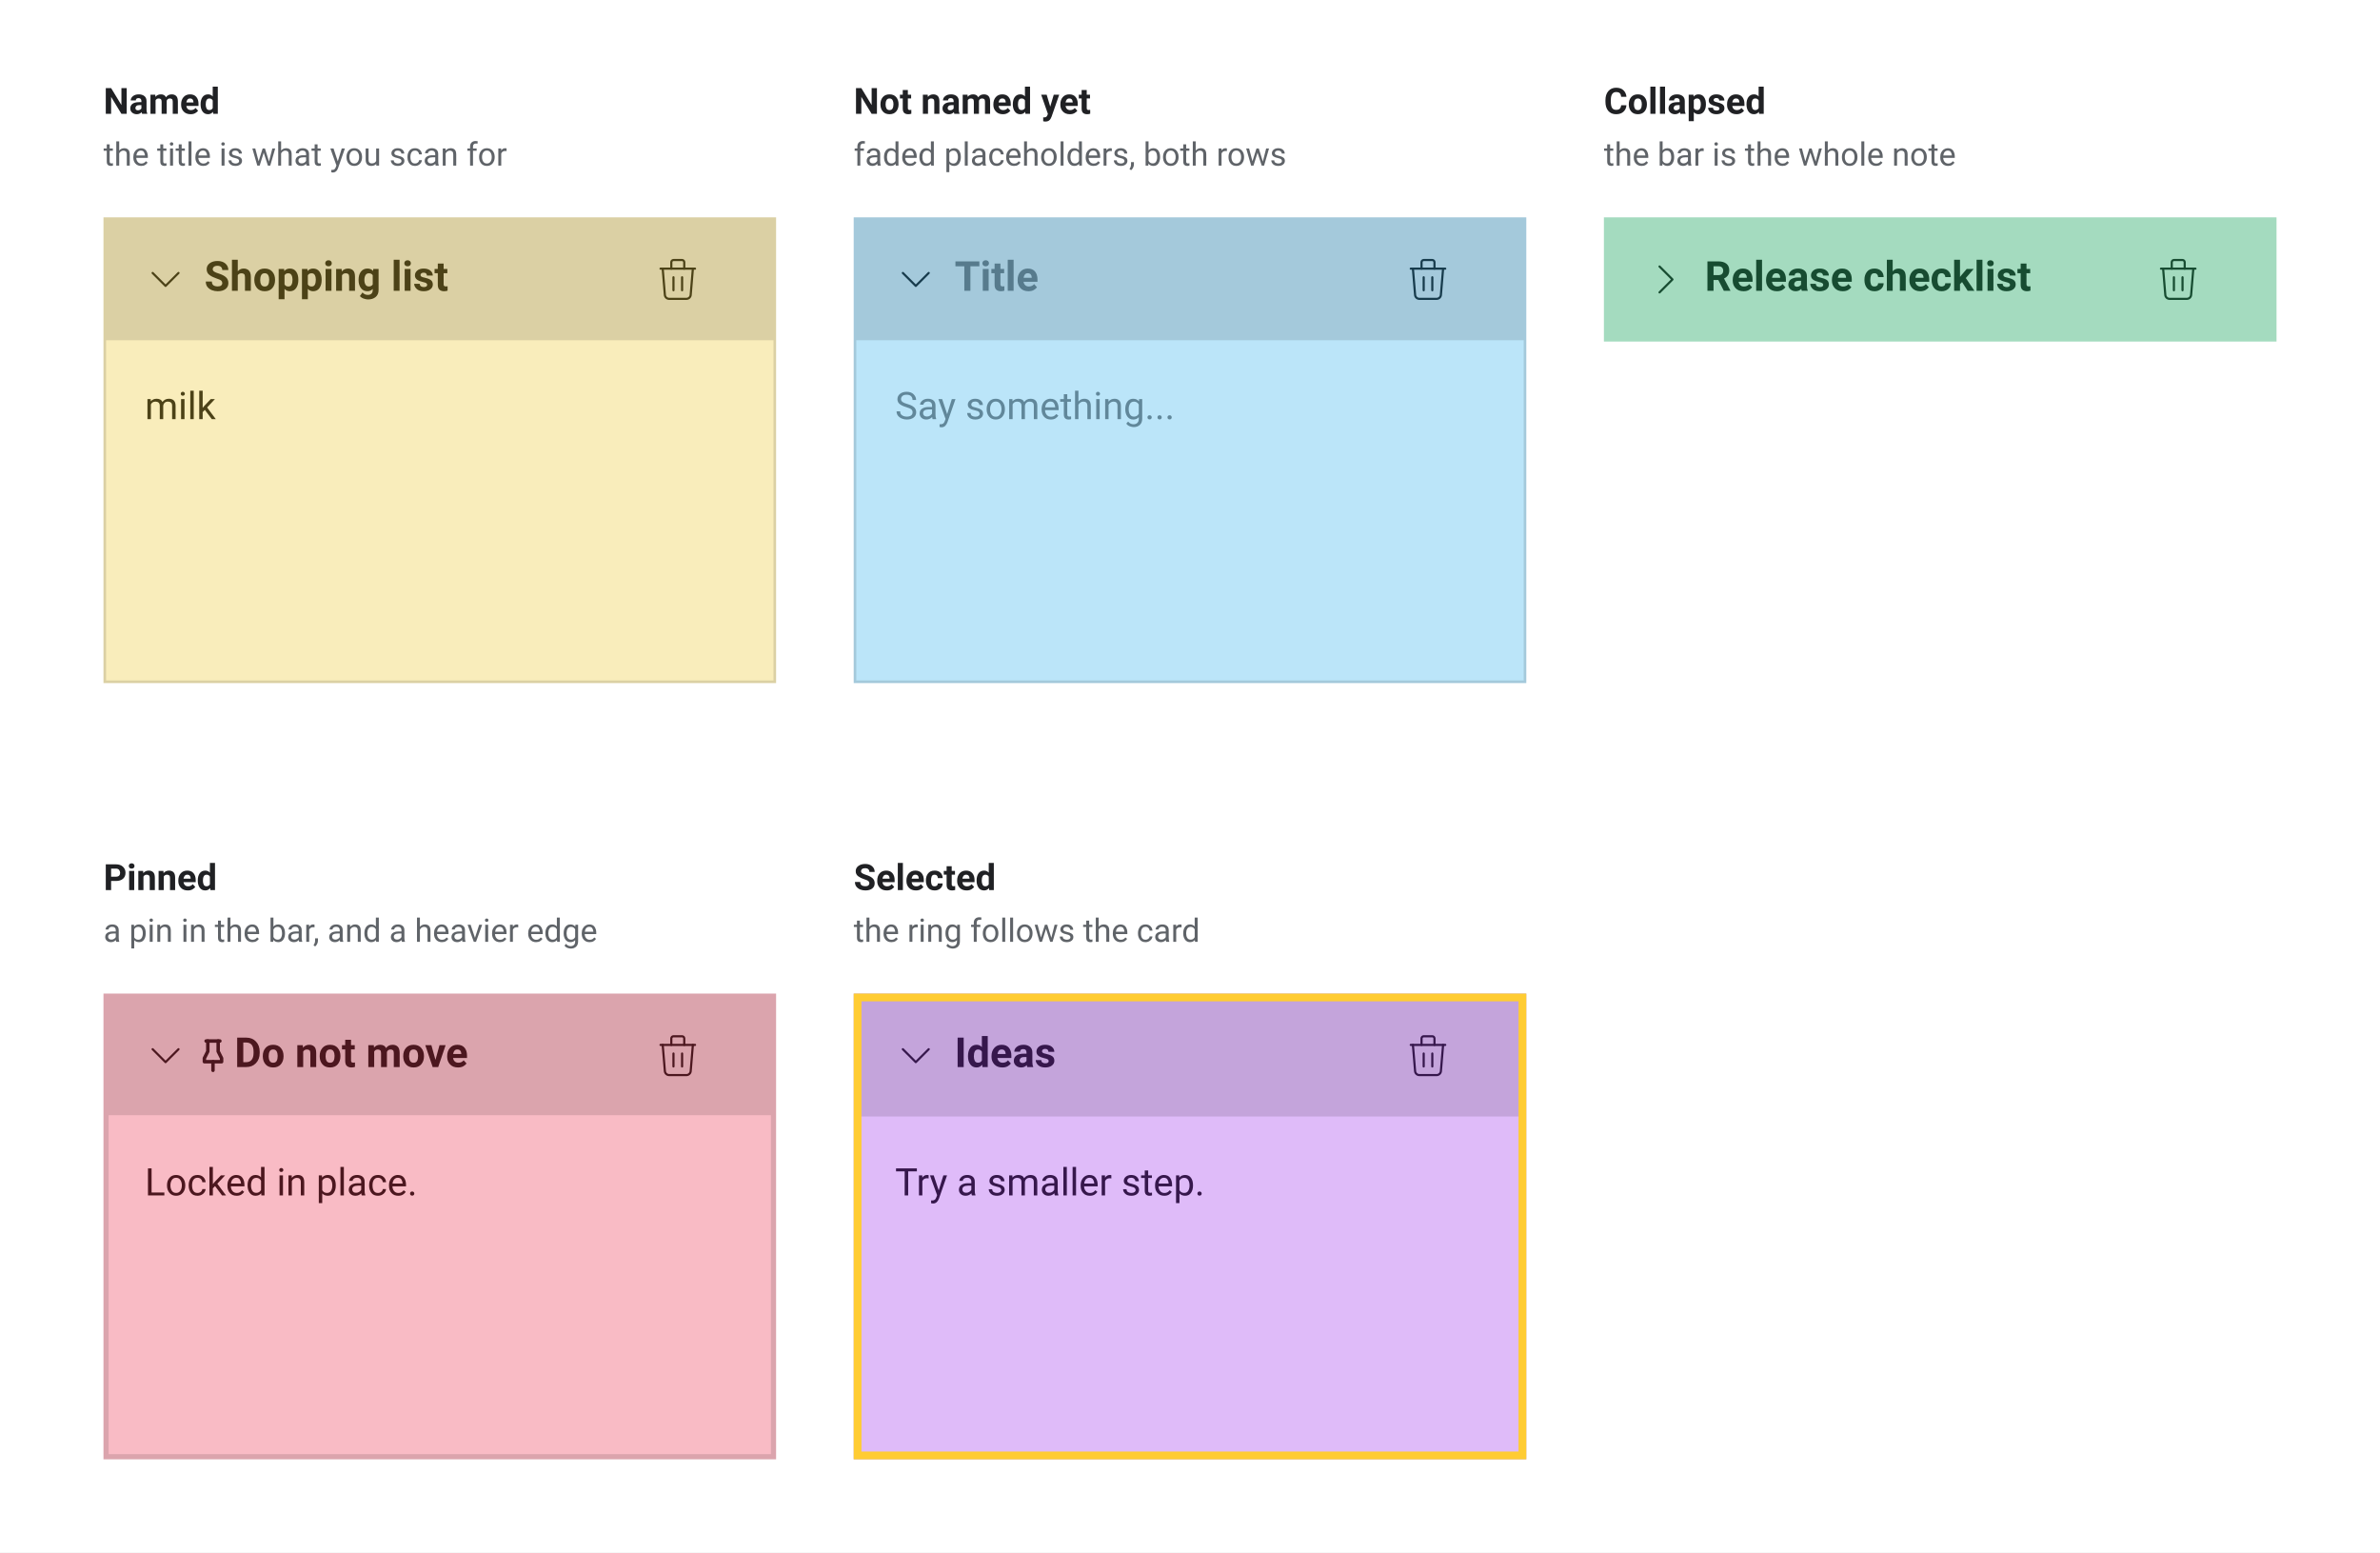
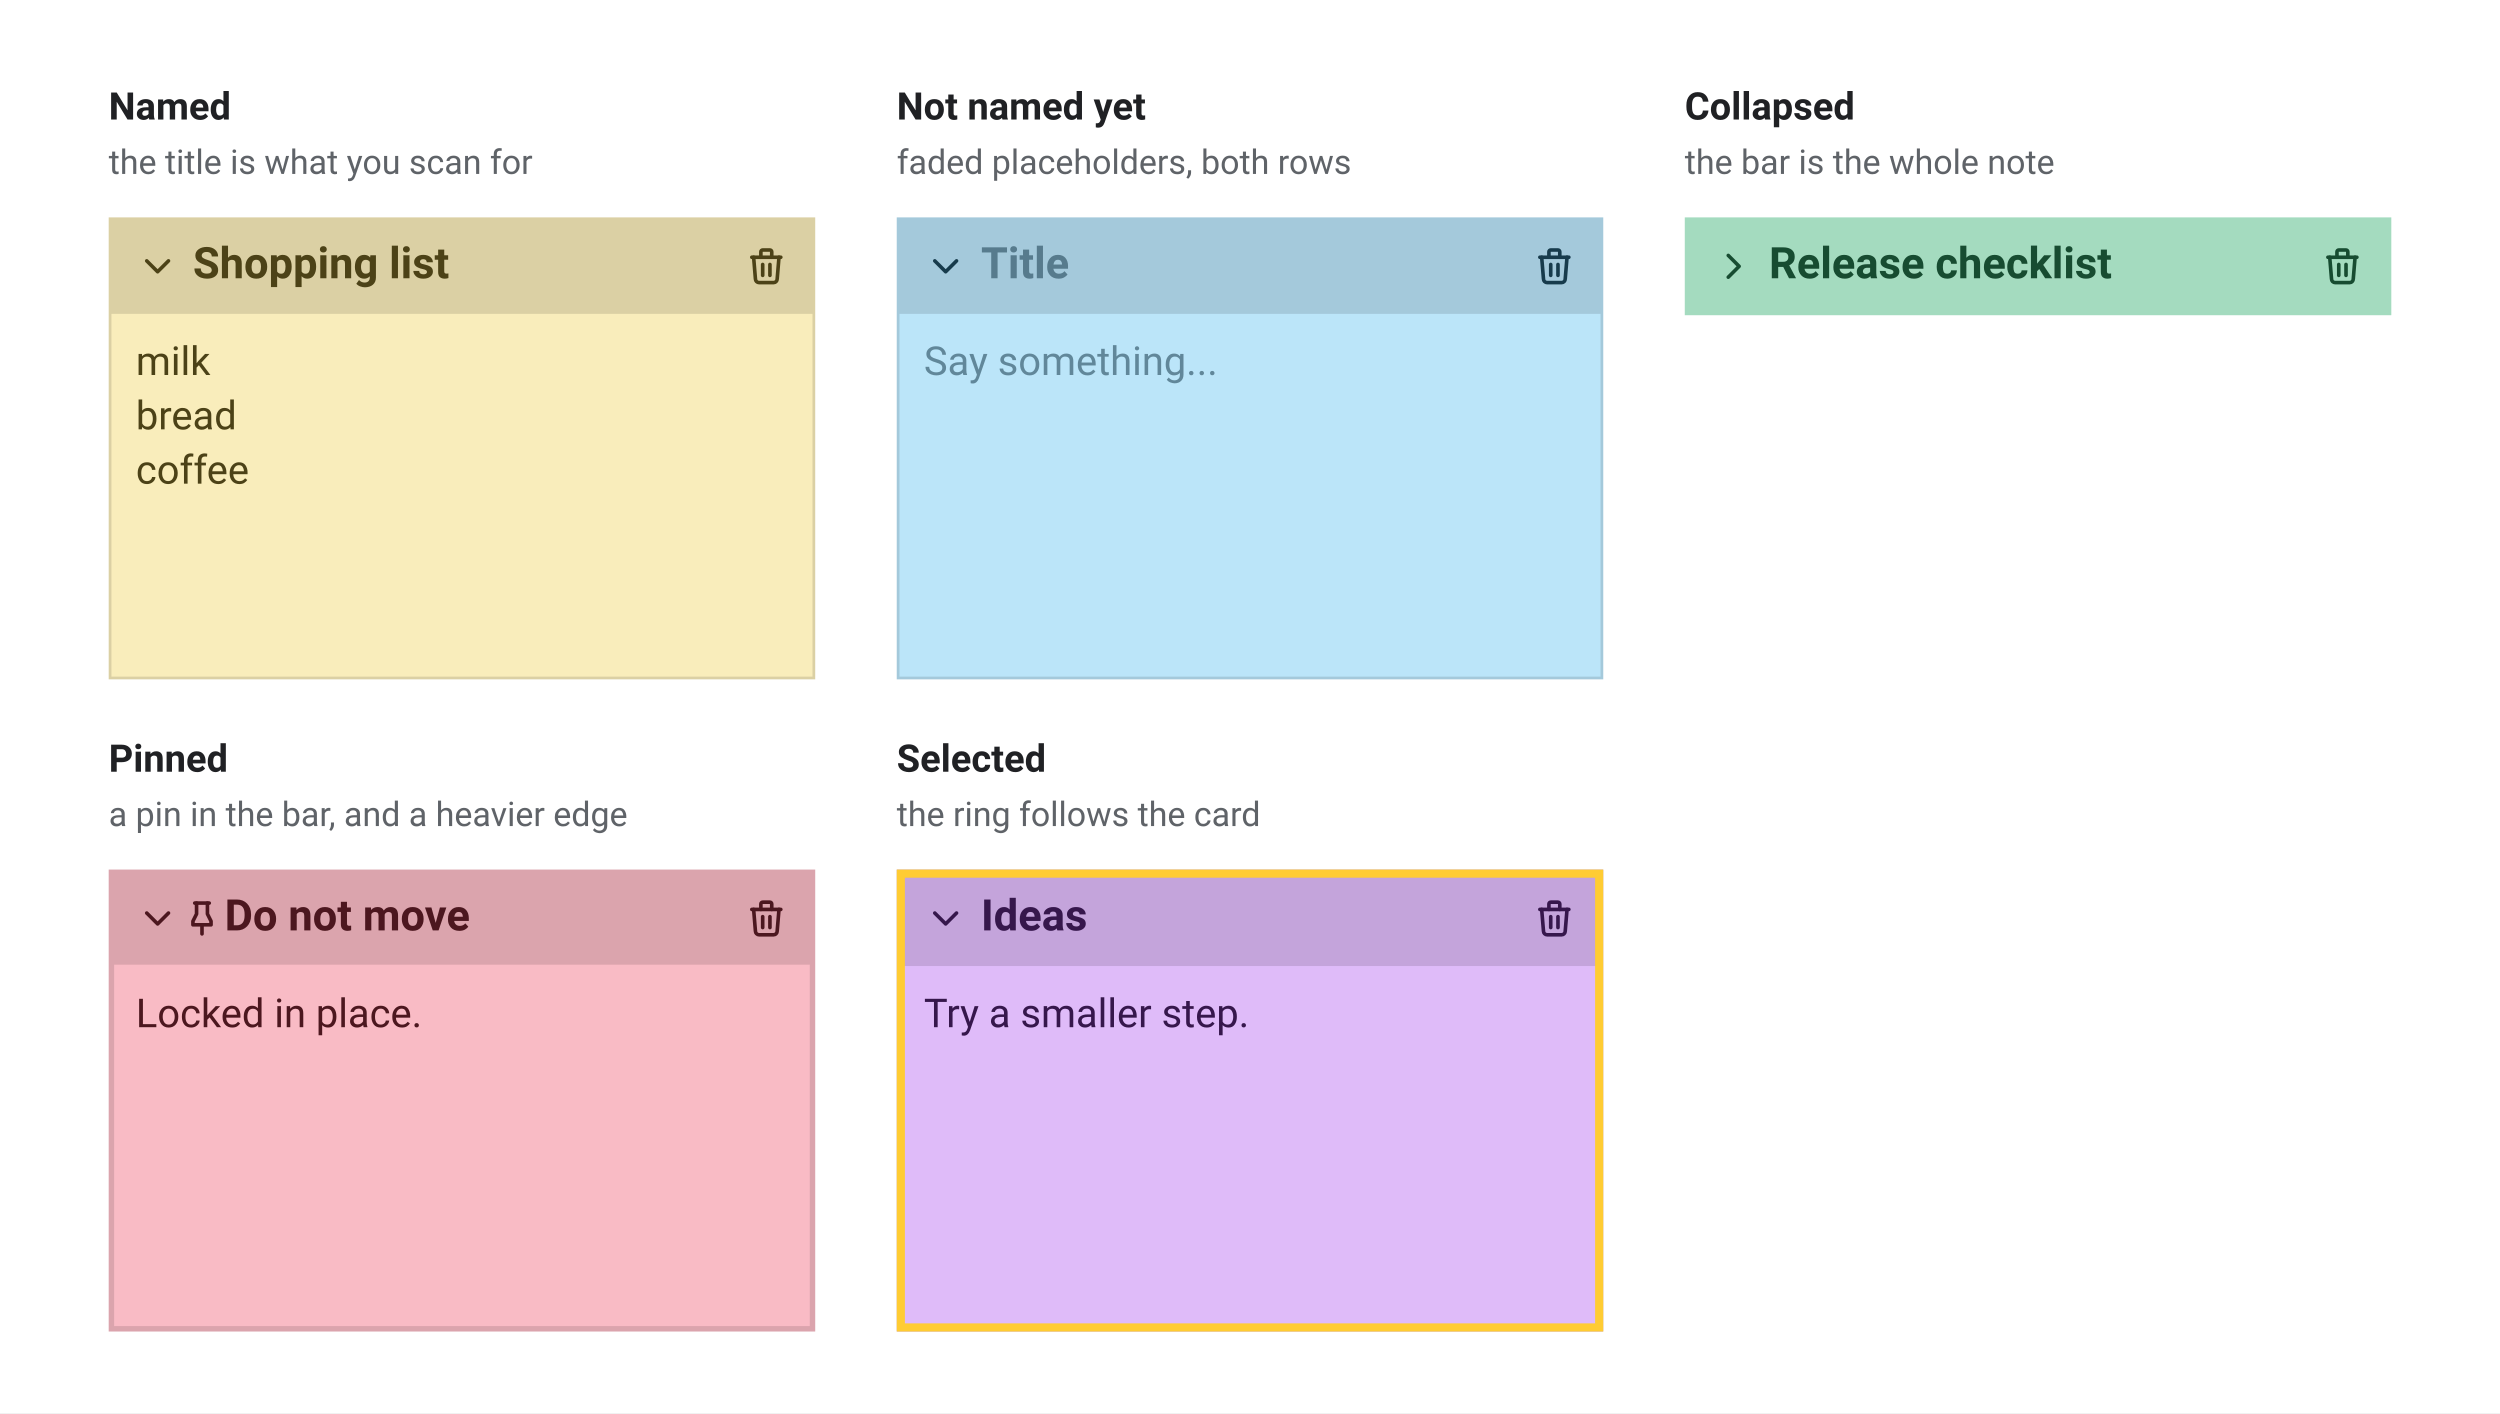
- <svg xmlns="http://www.w3.org/2000/svg" width="920" height="600" viewBox="0 0 920 600" font-family="system-ui, -apple-system, 'Segoe UI', Roboto, Helvetica, Arial, sans-serif">
-   <rect width="920" height="600" fill="#ffffff" />
-   <g font-size="14" fill="#202124" font-weight="600">
-     <text x="40" y="44">Named</text>
-     <text x="330" y="44">Not named yet</text>
-     <text x="620" y="44">Collapsed</text>
-     <text x="40" y="344">Pinned</text>
-     <text x="330" y="344">Selected</text>
-   </g>
-   <g font-size="12.5" fill="#5f6368">
-     <text x="40" y="64">the title is what you scan for</text>
-     <text x="330" y="64">faded placeholders, both rows</text>
-     <text x="620" y="64">the bar is the whole note</text>
-     <text x="40" y="364">a pin in the bar, and a heavier edge</text>
-     <text x="330" y="364">the ring follows the card</text>
-   </g>
-   <g transform="translate(40, 84)">
-     <rect x="0.5" y="0.5" width="259" height="179" fill="#f9edbb" stroke="#dbd0a4" stroke-width="1" />
-     <rect x="0.5" y="0.5" width="259" height="47" fill="#dbd0a4" />
-     <g transform="translate(14, 14) scale(0.8333)" fill="none" stroke="#4c4217" stroke-width="1" stroke-linecap="round" stroke-linejoin="round">
-       <g transform="translate(0,0)">
+ <svg xmlns="http://www.w3.org/2000/svg" width="920" height="520" viewBox="0 0 920 520" font-family="system-ui, -apple-system, 'Segoe UI', Roboto, Helvetica, Arial, sans-serif">
+   <rect width="920" height="520" fill="#ffffff" />
+   <text x="40" y="44" font-size="14" fill="#202124" font-weight="600">Named</text>
+   <text x="40" y="64" font-size="12.5" fill="#5f6368">the title is what you scan for</text>
+   <g transform="translate(40, 80)">
+     <rect x="0.5" y="0.5" width="259" height="169" fill="#f9edbb" stroke="#dbd0a4" stroke-width="1" />
+     <rect x="0.5" y="0.5" width="259" height="35" fill="#dbd0a4" />
+     <g transform="translate(10.0, 10.0) scale(0.6667)" fill="none" stroke="#4c4217" stroke-width="2" stroke-linecap="round" stroke-linejoin="round">
+       <g>
        <path d="M6 9l6 6l6 -6" />
      </g>
    </g>
-     <g transform="translate(212, 14) scale(0.8333)" fill="none" stroke="#4c4217" stroke-width="1" stroke-linecap="round" stroke-linejoin="round">
-       <path d="M4 7l16 0" />
-       <path d="M10 11l0 6" />
-       <path d="M14 11l0 6" />
-       <path d="M5 7l1 12a2 2 0 0 0 2 2h8a2 2 0 0 0 2 -2l1 -12" />
-       <path d="M9 7v-3a1 1 0 0 1 1 -1h4a1 1 0 0 1 1 1v3" />
+     <g transform="translate(234.0, 10.0) scale(0.6667)" fill="none" stroke="#4c4217" stroke-width="2" stroke-linecap="round" stroke-linejoin="round">
+       <g>
+         <path d="M4 7l16 0" />
+         <path d="M10 11l0 6" />
+         <path d="M14 11l0 6" />
+         <path d="M5 7l1 12a2 2 0 0 0 2 2h8a2 2 0 0 0 2 -2l1 -12" />
+         <path d="M9 7v-3a1 1 0 0 1 1 -1h4a1 1 0 0 1 1 1v3" />
+       </g>
    </g>
-     <text x="39" y="24" font-size="16" font-weight="bold" fill="#4c4217" dominant-baseline="middle">Shopping list</text>
-     <text x="16" y="78" font-size="14.67" fill="#4c4217">milk</text>
+     <text x="31.000" y="18.0" font-size="16" font-weight="bold" fill="#4c4217" dominant-baseline="middle">Shopping list</text>
+     <text x="10" y="58" font-size="14.67" fill="#4c4217">milk</text>
+     <text x="10" y="78" font-size="14.67" fill="#4c4217">bread</text>
+     <text x="10" y="98" font-size="14.67" fill="#4c4217">coffee</text>
  </g>
-   <g transform="translate(330, 84)">
-     <rect x="0.5" y="0.5" width="259" height="179" fill="#bbe5f9" stroke="#a4c9db" stroke-width="1" />
-     <rect x="0.5" y="0.5" width="259" height="47" fill="#a4c9db" />
-     <g transform="translate(14, 14) scale(0.8333)" fill="none" stroke="#173b4c" stroke-width="1" stroke-linecap="round" stroke-linejoin="round">
-       <g transform="translate(0,0)">
+   <text x="330" y="44" font-size="14" fill="#202124" font-weight="600">Not named yet</text>
+   <text x="330" y="64" font-size="12.5" fill="#5f6368">faded placeholders, both rows</text>
+   <g transform="translate(330, 80)">
+     <rect x="0.5" y="0.5" width="259" height="169" fill="#bbe5f9" stroke="#a4c9db" stroke-width="1" />
+     <rect x="0.5" y="0.5" width="259" height="35" fill="#a4c9db" />
+     <g transform="translate(10.0, 10.0) scale(0.6667)" fill="none" stroke="#173b4c" stroke-width="2" stroke-linecap="round" stroke-linejoin="round">
+       <g>
        <path d="M6 9l6 6l6 -6" />
      </g>
    </g>
-     <g transform="translate(212, 14) scale(0.8333)" fill="none" stroke="#173b4c" stroke-width="1" stroke-linecap="round" stroke-linejoin="round">
-       <path d="M4 7l16 0" />
-       <path d="M10 11l0 6" />
-       <path d="M14 11l0 6" />
-       <path d="M5 7l1 12a2 2 0 0 0 2 2h8a2 2 0 0 0 2 -2l1 -12" />
-       <path d="M9 7v-3a1 1 0 0 1 1 -1h4a1 1 0 0 1 1 1v3" />
+     <g transform="translate(234.0, 10.0) scale(0.6667)" fill="none" stroke="#173b4c" stroke-width="2" stroke-linecap="round" stroke-linejoin="round">
+       <g>
+         <path d="M4 7l16 0" />
+         <path d="M10 11l0 6" />
+         <path d="M14 11l0 6" />
+         <path d="M5 7l1 12a2 2 0 0 0 2 2h8a2 2 0 0 0 2 -2l1 -12" />
+         <path d="M9 7v-3a1 1 0 0 1 1 -1h4a1 1 0 0 1 1 1v3" />
+       </g>
    </g>
-     <text x="39" y="24" font-size="16" font-weight="bold" fill="#173b4c" opacity="0.55" dominant-baseline="middle">Title</text>
-     <text x="16" y="78" font-size="14.67" fill="#173b4c" opacity="0.55">Say something...</text>
+     <text x="31.000" y="18.0" font-size="16" font-weight="bold" fill="#173b4c" opacity="0.55" dominant-baseline="middle">Title</text>
+     <text x="10" y="58" font-size="14.67" fill="#173b4c" opacity="0.55">Say something...</text>
  </g>
-   <g transform="translate(620, 84)">
-     <rect x="0.5" y="0.5" width="259" height="47" fill="#bbf9da" stroke="#a4dbbf" stroke-width="1" />
-     <rect x="0.5" y="0.5" width="259" height="47" fill="#a4dbbf" />
-     <g transform="translate(14, 14) scale(0.8333)" fill="none" stroke="#174c31" stroke-width="1" stroke-linecap="round" stroke-linejoin="round">
+   <text x="620" y="44" font-size="14" fill="#202124" font-weight="600">Collapsed</text>
+   <text x="620" y="64" font-size="12.5" fill="#5f6368">the bar is the whole note</text>
+   <g transform="translate(620, 80)">
+     <rect x="0.5" y="0.5" width="259" height="35" fill="#bbf9da" stroke="#a4dbbf" stroke-width="1" />
+     <rect x="0.5" y="0.5" width="259" height="35" fill="#a4dbbf" />
+     <g transform="translate(10.0, 10.0) scale(0.6667)" fill="none" stroke="#174c31" stroke-width="2" stroke-linecap="round" stroke-linejoin="round">
      <g transform="rotate(-90 12 12)">
        <path d="M6 9l6 6l6 -6" />
      </g>
    </g>
-     <g transform="translate(212, 14) scale(0.8333)" fill="none" stroke="#174c31" stroke-width="1" stroke-linecap="round" stroke-linejoin="round">
-       <path d="M4 7l16 0" />
-       <path d="M10 11l0 6" />
-       <path d="M14 11l0 6" />
-       <path d="M5 7l1 12a2 2 0 0 0 2 2h8a2 2 0 0 0 2 -2l1 -12" />
-       <path d="M9 7v-3a1 1 0 0 1 1 -1h4a1 1 0 0 1 1 1v3" />
+     <g transform="translate(234.0, 10.0) scale(0.6667)" fill="none" stroke="#174c31" stroke-width="2" stroke-linecap="round" stroke-linejoin="round">
+       <g>
+         <path d="M4 7l16 0" />
+         <path d="M10 11l0 6" />
+         <path d="M14 11l0 6" />
+         <path d="M5 7l1 12a2 2 0 0 0 2 2h8a2 2 0 0 0 2 -2l1 -12" />
+         <path d="M9 7v-3a1 1 0 0 1 1 -1h4a1 1 0 0 1 1 1v3" />
+       </g>
    </g>
-     <text x="39" y="24" font-size="16" font-weight="bold" fill="#174c31" dominant-baseline="middle">Release checklist</text>
+     <text x="31.000" y="18.0" font-size="16" font-weight="bold" fill="#174c31" dominant-baseline="middle">Release checklist</text>
  </g>
-   <g transform="translate(40, 384)">
-     <rect x="1.0" y="1.0" width="258" height="178" fill="#f9bbc5" stroke="#dba4ad" stroke-width="2" />
-     <rect x="1.0" y="1.0" width="258" height="46" fill="#dba4ad" />
-     <g transform="translate(14, 14) scale(0.8333)" fill="none" stroke="#4c171f" stroke-width="1" stroke-linecap="round" stroke-linejoin="round">
-       <g transform="translate(0,0)">
+   <text x="40" y="284" font-size="14" fill="#202124" font-weight="600">Pinned</text>
+   <text x="40" y="304" font-size="12.5" fill="#5f6368">a pin in the bar, and a heavier edge</text>
+   <g transform="translate(40, 320)">
+     <rect x="1.0" y="1.0" width="258" height="168" fill="#f9bbc5" stroke="#dba4ad" stroke-width="2" />
+     <rect x="1.0" y="1.0" width="258" height="34" fill="#dba4ad" />
+     <g transform="translate(10.0, 10.0) scale(0.6667)" fill="none" stroke="#4c171f" stroke-width="2" stroke-linecap="round" stroke-linejoin="round">
+       <g>
        <path d="M6 9l6 6l6 -6" />
      </g>
    </g>
-     <g transform="translate(212, 14) scale(0.8333)" fill="none" stroke="#4c171f" stroke-width="1" stroke-linecap="round" stroke-linejoin="round">
-       <path d="M4 7l16 0" />
-       <path d="M10 11l0 6" />
-       <path d="M14 11l0 6" />
-       <path d="M5 7l1 12a2 2 0 0 0 2 2h8a2 2 0 0 0 2 -2l1 -12" />
-       <path d="M9 7v-3a1 1 0 0 1 1 -1h4a1 1 0 0 1 1 1v3" />
+     <g transform="translate(234.0, 10.0) scale(0.6667)" fill="none" stroke="#4c171f" stroke-width="2" stroke-linecap="round" stroke-linejoin="round">
+       <g>
+         <path d="M4 7l16 0" />
+         <path d="M10 11l0 6" />
+         <path d="M14 11l0 6" />
+         <path d="M5 7l1 12a2 2 0 0 0 2 2h8a2 2 0 0 0 2 -2l1 -12" />
+         <path d="M9 7v-3a1 1 0 0 1 1 -1h4a1 1 0 0 1 1 1v3" />
+       </g>
    </g>
-     <g transform="translate(34.333, 15.667) scale(0.6667)" fill="none" stroke="#4c171f" stroke-width="2" stroke-linecap="round" stroke-linejoin="round">
+     <g transform="translate(26.333, 9.667) scale(0.6667)" fill="none" stroke="#4c171f" stroke-width="2" stroke-linecap="round" stroke-linejoin="round">
      <path d="M9 4v6l-2 4v2h10v-2l-2 -4v-6" />
      <path d="M12 16l0 5" />
      <path d="M8 4l8 0" />
    </g>
-     <text x="50.667" y="24" font-size="16" font-weight="bold" fill="#4c171f" dominant-baseline="middle">Do not move</text>
-     <text x="16" y="78" font-size="14.67" fill="#4c171f">Locked in place.</text>
+     <text x="42.667" y="18.0" font-size="16" font-weight="bold" fill="#4c171f" dominant-baseline="middle">Do not move</text>
+     <text x="10" y="58" font-size="14.67" fill="#4c171f">Locked in place.</text>
  </g>
-   <g transform="translate(330, 384)">
-     <rect x="0.5" y="0.5" width="259" height="179" fill="#dfbbf9" stroke="#c4a4db" stroke-width="1" />
-     <rect x="0.5" y="0.5" width="259" height="47" fill="#c4a4db" />
-     <rect x="1.5" y="1.5" width="257" height="177" fill="none" stroke="#ffcc33" stroke-width="3" />
-     <g transform="translate(14, 14) scale(0.8333)" fill="none" stroke="#36174c" stroke-width="1" stroke-linecap="round" stroke-linejoin="round">
-       <g transform="translate(0,0)">
+   <text x="330" y="284" font-size="14" fill="#202124" font-weight="600">Selected</text>
+   <text x="330" y="304" font-size="12.5" fill="#5f6368">the ring follows the card</text>
+   <g transform="translate(330, 320)">
+     <rect x="0.5" y="0.5" width="259" height="169" fill="#dfbbf9" stroke="#c4a4db" stroke-width="1" />
+     <rect x="0.5" y="0.5" width="259" height="35" fill="#c4a4db" />
+     <rect x="1.5" y="1.5" width="257" height="167" fill="none" stroke="#ffcc33" stroke-width="3" />
+     <g transform="translate(10.0, 10.0) scale(0.6667)" fill="none" stroke="#36174c" stroke-width="2" stroke-linecap="round" stroke-linejoin="round">
+       <g>
        <path d="M6 9l6 6l6 -6" />
      </g>
    </g>
-     <g transform="translate(212, 14) scale(0.8333)" fill="none" stroke="#36174c" stroke-width="1" stroke-linecap="round" stroke-linejoin="round">
-       <path d="M4 7l16 0" />
-       <path d="M10 11l0 6" />
-       <path d="M14 11l0 6" />
-       <path d="M5 7l1 12a2 2 0 0 0 2 2h8a2 2 0 0 0 2 -2l1 -12" />
-       <path d="M9 7v-3a1 1 0 0 1 1 -1h4a1 1 0 0 1 1 1v3" />
+     <g transform="translate(234.0, 10.0) scale(0.6667)" fill="none" stroke="#36174c" stroke-width="2" stroke-linecap="round" stroke-linejoin="round">
+       <g>
+         <path d="M4 7l16 0" />
+         <path d="M10 11l0 6" />
+         <path d="M14 11l0 6" />
+         <path d="M5 7l1 12a2 2 0 0 0 2 2h8a2 2 0 0 0 2 -2l1 -12" />
+         <path d="M9 7v-3a1 1 0 0 1 1 -1h4a1 1 0 0 1 1 1v3" />
+       </g>
    </g>
-     <text x="39" y="24" font-size="16" font-weight="bold" fill="#36174c" dominant-baseline="middle">Ideas</text>
-     <text x="16" y="78" font-size="14.67" fill="#36174c">Try a smaller step.</text>
+     <text x="31.000" y="18.0" font-size="16" font-weight="bold" fill="#36174c" dominant-baseline="middle">Ideas</text>
+     <text x="10" y="58" font-size="14.67" fill="#36174c">Try a smaller step.</text>
  </g>
</svg>
